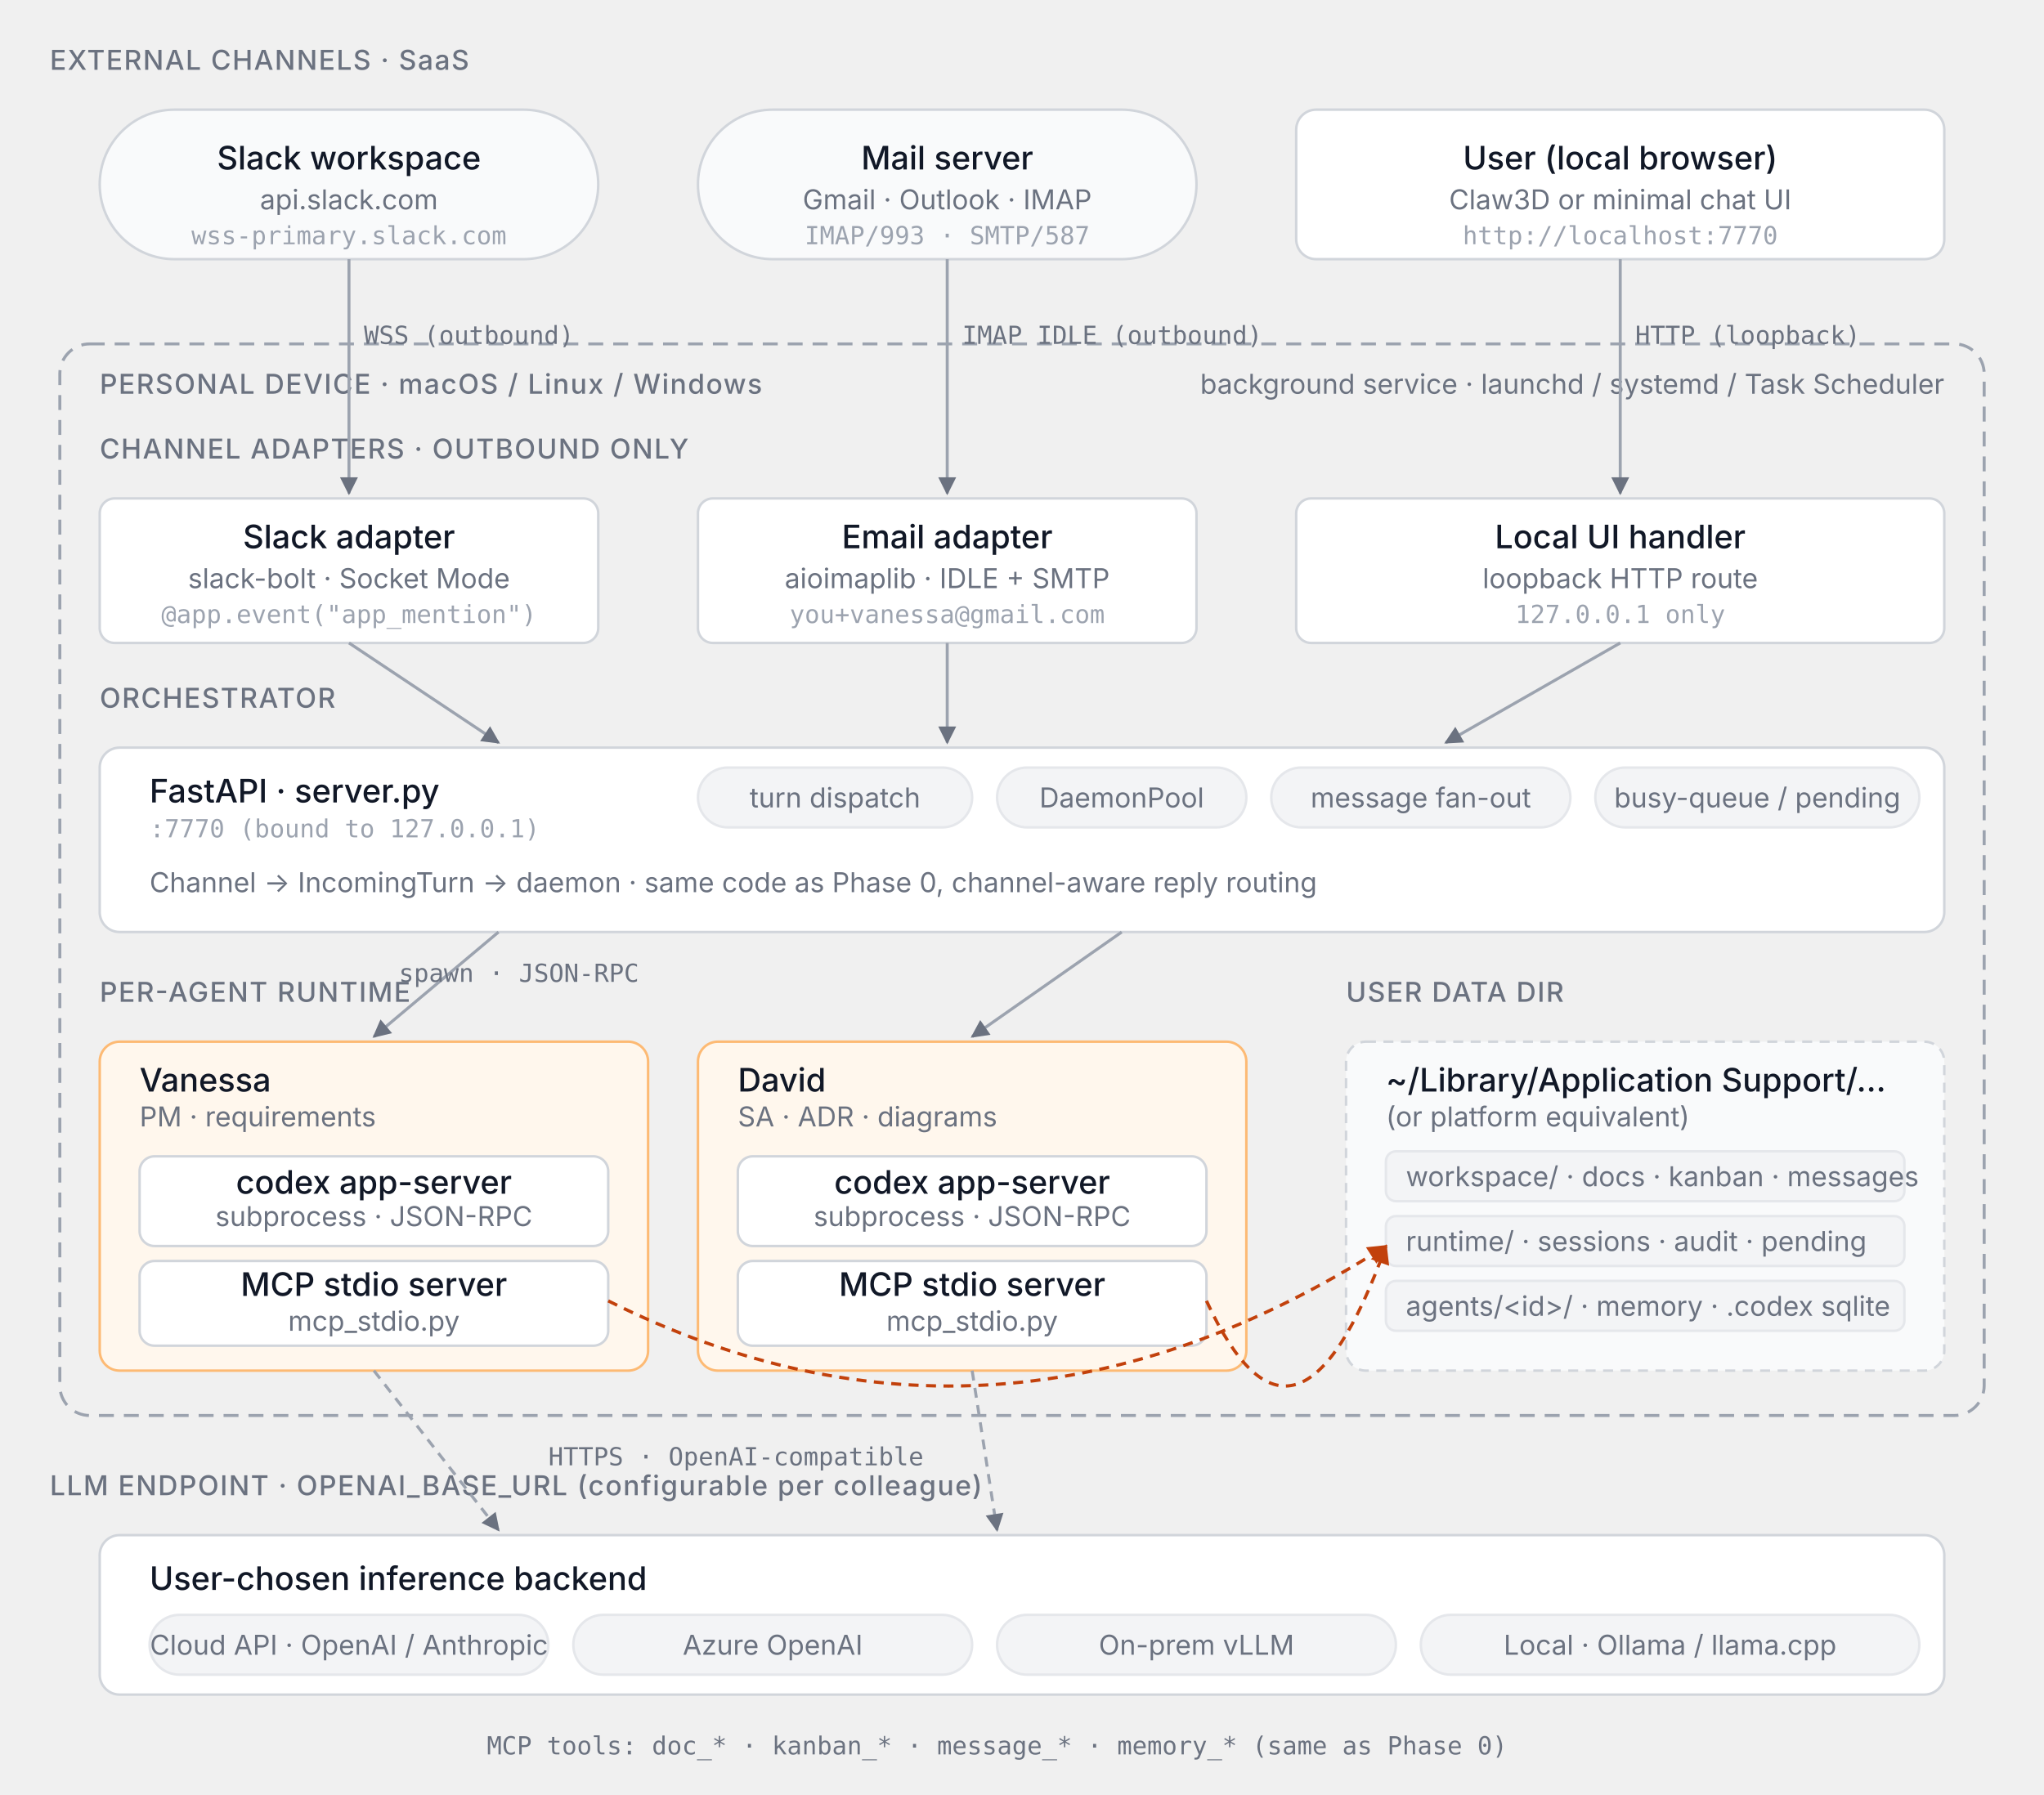
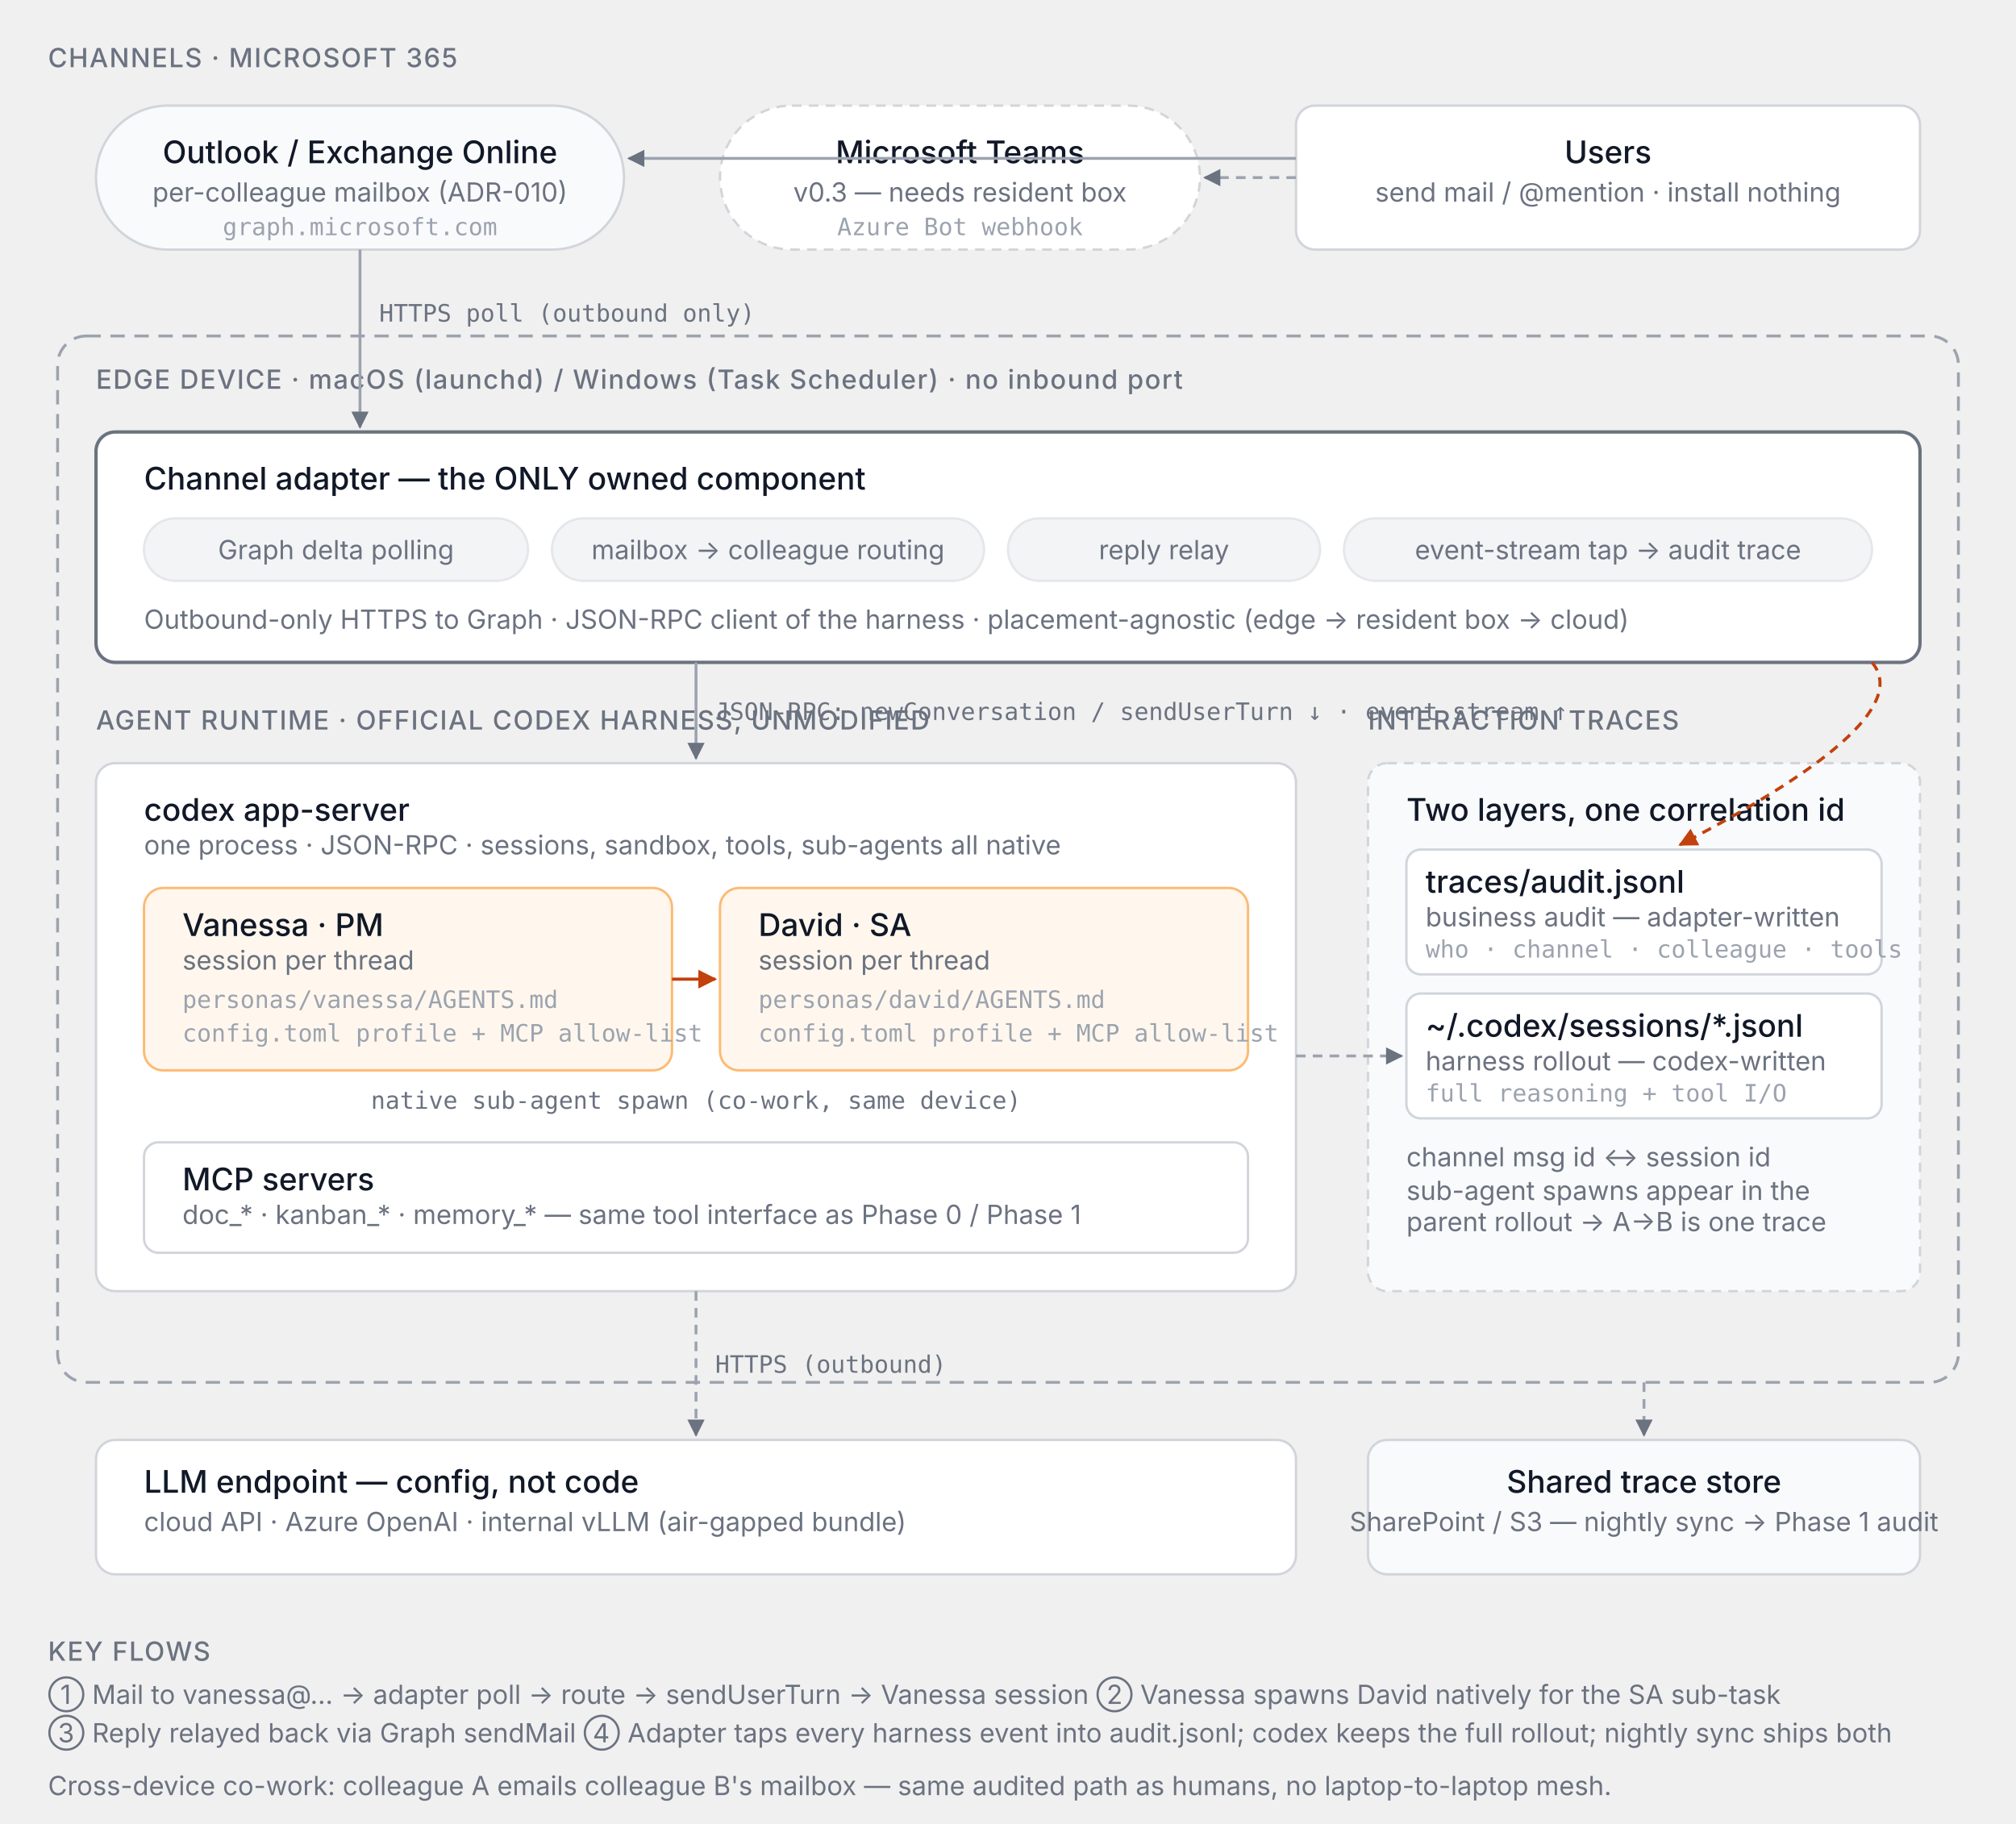
- <svg xmlns="http://www.w3.org/2000/svg" viewBox="0 0 820 720" role="img" font-family="ui-sans-serif, system-ui, -apple-system, sans-serif">
+ <svg xmlns="http://www.w3.org/2000/svg" viewBox="0 0 840 760" role="img" font-family="ui-sans-serif, system-ui, -apple-system, sans-serif">
  <defs>
    <marker id="arr" viewBox="0 0 10 10" refX="9" refY="5" markerWidth="6" markerHeight="6" orient="auto">
      <path d="M0,0 L10,5 L0,10 z" fill="#6b7280" />
    </marker>
    <marker id="arrAccent" viewBox="0 0 10 10" refX="9" refY="5" markerWidth="6" markerHeight="6" orient="auto">
      <path d="M0,0 L10,5 L0,10 z" fill="#c2410c" />
    </marker>
  </defs>
  <style>
    .label { font-size: 13px; font-weight: 500; fill: #111827; }
    .sub { font-size: 11px; fill: #6b7280; }
    .port { font-size: 10px; fill: #9ca3af; font-family: ui-monospace, monospace; }
    .tier { font-size: 11px; font-weight: 500; fill: #6b7280; letter-spacing: 0.5px; text-transform: uppercase; }
    .edge { stroke: #9ca3af; stroke-width: 1.2; fill: none; }
    .edgeAccent { stroke: #c2410c; stroke-width: 1.3; fill: none; }
    .edgeDash { stroke-dasharray: 4 3; }
    .box { fill: #ffffff; stroke: #d1d5db; stroke-width: 1; }
+     .boxFuture { fill: #ffffff; stroke: #d1d5db; stroke-width: 1; stroke-dasharray: 4 3; }
    .boxAgent { fill: #fff7ed; stroke: #fdba74; stroke-width: 1; }
+     .boxOwned { fill: #ffffff; stroke: #6b7280; stroke-width: 1.4; }
    .boxShared { fill: #f9fafb; stroke: #d1d5db; stroke-dasharray: 4 3; stroke-width: 1; }
    .boxDevice { fill: none; stroke: #9ca3af; stroke-width: 1.2; stroke-dasharray: 6 4; }
    .boxCloud { fill: #f9fafb; stroke: #d1d5db; stroke-width: 1; }
    .pill { fill: #f3f4f6; stroke: #e5e7eb; stroke-width: 1; }
    .edgeLabel { font-size: 10px; fill: #6b7280; font-family: ui-monospace, monospace; }
  </style>
-   <text x="20" y="28" class="tier">EXTERNAL CHANNELS · SaaS</text>
-   <rect x="40" y="44" width="200" height="60" rx="30" class="boxCloud" />
-   <text x="140" y="68" text-anchor="middle" class="label">Slack workspace</text>
-   <text x="140" y="84" text-anchor="middle" class="sub">api.slack.com</text>
-   <text x="140" y="98" text-anchor="middle" class="port">wss-primary.slack.com</text>
-   <rect x="280" y="44" width="200" height="60" rx="30" class="boxCloud" />
-   <text x="380" y="68" text-anchor="middle" class="label">Mail server</text>
-   <text x="380" y="84" text-anchor="middle" class="sub">Gmail · Outlook · IMAP</text>
-   <text x="380" y="98" text-anchor="middle" class="port">IMAP/993 · SMTP/587</text>
-   <rect x="520" y="44" width="260" height="60" rx="8" class="box" />
-   <text x="650" y="68" text-anchor="middle" class="label">User (local browser)</text>
-   <text x="650" y="84" text-anchor="middle" class="sub">Claw3D or minimal chat UI</text>
-   <text x="650" y="98" text-anchor="middle" class="port">http://localhost:7770</text>
-   <rect x="24" y="138" width="772" height="430" rx="12" class="boxDevice" />
-   <text x="40" y="158" class="tier">PERSONAL DEVICE · macOS / Linux / Windows</text>
-   <text x="780" y="158" text-anchor="end" class="sub">background service · launchd / systemd / Task Scheduler</text>
-   <text x="40" y="184" class="tier">CHANNEL ADAPTERS · OUTBOUND ONLY</text>
-   <rect x="40" y="200" width="200" height="58" rx="6" class="box" />
-   <text x="140" y="220" text-anchor="middle" class="label">Slack adapter</text>
-   <text x="140" y="236" text-anchor="middle" class="sub">slack-bolt · Socket Mode</text>
-   <text x="140" y="250" text-anchor="middle" class="port">@app.event("app_mention")</text>
-   <rect x="280" y="200" width="200" height="58" rx="6" class="box" />
-   <text x="380" y="220" text-anchor="middle" class="label">Email adapter</text>
-   <text x="380" y="236" text-anchor="middle" class="sub">aioimaplib · IDLE + SMTP</text>
-   <text x="380" y="250" text-anchor="middle" class="port">you+vanessa@gmail.com</text>
-   <rect x="520" y="200" width="260" height="58" rx="6" class="box" />
-   <text x="650" y="220" text-anchor="middle" class="label">Local UI handler</text>
-   <text x="650" y="236" text-anchor="middle" class="sub">loopback HTTP route</text>
-   <text x="650" y="250" text-anchor="middle" class="port">127.0.0.1 only</text>
-   <line x1="140" y1="104" x2="140" y2="198" class="edge" marker-end="url(#arr)" />
-   <text x="146" y="138" class="edgeLabel">WSS (outbound)</text>
-   <line x1="380" y1="104" x2="380" y2="198" class="edge" marker-end="url(#arr)" />
-   <text x="386" y="138" class="edgeLabel">IMAP IDLE (outbound)</text>
-   <line x1="650" y1="104" x2="650" y2="198" class="edge" marker-end="url(#arr)" />
-   <text x="656" y="138" class="edgeLabel">HTTP (loopback)</text>
-   <text x="40" y="284" class="tier">ORCHESTRATOR</text>
-   <rect x="40" y="300" width="740" height="74" rx="8" class="box" />
-   <text x="60" y="322" class="label">FastAPI · server.py</text>
-   <text x="60" y="336" class="port">:7770 (bound to 127.0.0.1)</text>
-   <rect x="280" y="308" width="110" height="24" rx="12" class="pill" />
-   <text x="335" y="324" text-anchor="middle" class="sub">turn dispatch</text>
-   <rect x="400" y="308" width="100" height="24" rx="12" class="pill" />
-   <text x="450" y="324" text-anchor="middle" class="sub">DaemonPool</text>
-   <rect x="510" y="308" width="120" height="24" rx="12" class="pill" />
-   <text x="570" y="324" text-anchor="middle" class="sub">message fan-out</text>
-   <rect x="640" y="308" width="130" height="24" rx="12" class="pill" />
-   <text x="705" y="324" text-anchor="middle" class="sub">busy-queue / pending</text>
-   <text x="60" y="358" class="sub">Channel → IncomingTurn → daemon · same code as Phase 0, channel-aware reply routing</text>
-   <line x1="140" y1="258" x2="200" y2="298" class="edge" marker-end="url(#arr)" />
-   <line x1="380" y1="258" x2="380" y2="298" class="edge" marker-end="url(#arr)" />
-   <line x1="650" y1="258" x2="580" y2="298" class="edge" marker-end="url(#arr)" />
-   <text x="40" y="402" class="tier">PER-AGENT RUNTIME</text>
-   <text x="540" y="402" class="tier">USER DATA DIR</text>
-   <rect x="40" y="418" width="220" height="132" rx="8" class="boxAgent" />
-   <text x="56" y="438" class="label">Vanessa</text>
-   <text x="56" y="452" class="sub">PM · requirements</text>
-   <rect x="56" y="464" width="188" height="36" rx="6" class="box" />
-   <text x="150" y="479" text-anchor="middle" class="label">codex app-server</text>
-   <text x="150" y="492" text-anchor="middle" class="sub">subprocess · JSON-RPC</text>
-   <rect x="56" y="506" width="188" height="34" rx="6" class="box" />
-   <text x="150" y="520" text-anchor="middle" class="label">MCP stdio server</text>
-   <text x="150" y="534" text-anchor="middle" class="sub">mcp_stdio.py</text>
-   <rect x="280" y="418" width="220" height="132" rx="8" class="boxAgent" />
-   <text x="296" y="438" class="label">David</text>
-   <text x="296" y="452" class="sub">SA · ADR · diagrams</text>
-   <rect x="296" y="464" width="188" height="36" rx="6" class="box" />
-   <text x="390" y="479" text-anchor="middle" class="label">codex app-server</text>
-   <text x="390" y="492" text-anchor="middle" class="sub">subprocess · JSON-RPC</text>
-   <rect x="296" y="506" width="188" height="34" rx="6" class="box" />
-   <text x="390" y="520" text-anchor="middle" class="label">MCP stdio server</text>
-   <text x="390" y="534" text-anchor="middle" class="sub">mcp_stdio.py</text>
-   <rect x="540" y="418" width="240" height="132" rx="8" class="boxShared" />
-   <text x="556" y="438" class="label">~/Library/Application Support/…</text>
-   <text x="556" y="452" class="sub">(or platform equivalent)</text>
-   <rect x="556" y="462" width="208" height="20" rx="4" class="pill" />
-   <text x="564" y="476" class="sub">workspace/  ·  docs · kanban · messages</text>
-   <rect x="556" y="488" width="208" height="20" rx="4" class="pill" />
-   <text x="564" y="502" class="sub">runtime/  ·  sessions · audit · pending</text>
-   <rect x="556" y="514" width="208" height="20" rx="4" class="pill" />
-   <text x="564" y="528" class="sub">agents/&lt;id&gt;/  ·  memory · .codex sqlite</text>
-   <line x1="200" y1="374" x2="150" y2="416" class="edge" marker-end="url(#arr)" />
-   <line x1="450" y1="374" x2="390" y2="416" class="edge" marker-end="url(#arr)" />
-   <text x="160" y="394" class="edgeLabel">spawn · JSON-RPC</text>
-   <path d="M 244 522 Q 400 600 556 500" class="edgeAccent edgeDash" fill="none" marker-end="url(#arrAccent)" />
-   <path d="M 484 522 Q 520 600 556 500" class="edgeAccent edgeDash" fill="none" marker-end="url(#arrAccent)" />
-   <text x="20" y="600" class="tier">LLM ENDPOINT · OPENAI_BASE_URL (configurable per colleague)</text>
-   <rect x="40" y="616" width="740" height="64" rx="8" class="box" />
-   <text x="60" y="638" class="label">User-chosen inference backend</text>
-   <rect x="60" y="648" width="160" height="24" rx="12" class="pill" />
-   <text x="140" y="664" text-anchor="middle" class="sub">Cloud API · OpenAI / Anthropic</text>
-   <rect x="230" y="648" width="160" height="24" rx="12" class="pill" />
-   <text x="310" y="664" text-anchor="middle" class="sub">Azure OpenAI</text>
-   <rect x="400" y="648" width="160" height="24" rx="12" class="pill" />
-   <text x="480" y="664" text-anchor="middle" class="sub">On-prem vLLM</text>
-   <rect x="570" y="648" width="200" height="24" rx="12" class="pill" />
-   <text x="670" y="664" text-anchor="middle" class="sub">Local · Ollama / llama.cpp</text>
-   <line x1="150" y1="550" x2="200" y2="614" class="edge edgeDash" marker-end="url(#arr)" />
-   <line x1="390" y1="550" x2="400" y2="614" class="edge edgeDash" marker-end="url(#arr)" />
-   <text x="220" y="588" class="edgeLabel">HTTPS · OpenAI-compatible</text>
-   <text x="400" y="704" text-anchor="middle" class="edgeLabel" fill="#c2410c">MCP tools: doc_* · kanban_* · message_* · memory_*  (same as Phase 0)</text>
+   <text x="20" y="28" class="tier">CHANNELS · MICROSOFT 365</text>
+   <rect x="40" y="44" width="220" height="60" rx="30" class="boxCloud" />
+   <text x="150" y="68" text-anchor="middle" class="label">Outlook / Exchange Online</text>
+   <text x="150" y="84" text-anchor="middle" class="sub">per-colleague mailbox (ADR-010)</text>
+   <text x="150" y="98" text-anchor="middle" class="port">graph.microsoft.com</text>
+   <rect x="300" y="44" width="200" height="60" rx="30" class="boxFuture" />
+   <text x="400" y="68" text-anchor="middle" class="label">Microsoft Teams</text>
+   <text x="400" y="84" text-anchor="middle" class="sub">v0.3 — needs resident box</text>
+   <text x="400" y="98" text-anchor="middle" class="port">Azure Bot webhook</text>
+   <rect x="540" y="44" width="260" height="60" rx="8" class="box" />
+   <text x="670" y="68" text-anchor="middle" class="label">Users</text>
+   <text x="670" y="84" text-anchor="middle" class="sub">send mail / @mention · install nothing</text>
+   <line x1="540" y1="74" x2="502" y2="74" class="edge edgeDash" marker-end="url(#arr)" />
+   <line x1="540" y1="66" x2="262" y2="66" class="edge" marker-end="url(#arr)" />
+   <rect x="24" y="140" width="792" height="436" rx="12" class="boxDevice" />
+   <text x="40" y="162" class="tier">EDGE DEVICE · macOS (launchd) / Windows (Task Scheduler) · no inbound port</text>
+   <rect x="40" y="180" width="760" height="96" rx="8" class="boxOwned" />
+   <text x="60" y="204" class="label">Channel adapter — the ONLY owned component</text>
+   <rect x="60" y="216" width="160" height="26" rx="13" class="pill" />
+   <text x="140" y="233" text-anchor="middle" class="sub">Graph delta polling</text>
+   <rect x="230" y="216" width="180" height="26" rx="13" class="pill" />
+   <text x="320" y="233" text-anchor="middle" class="sub">mailbox → colleague routing</text>
+   <rect x="420" y="216" width="130" height="26" rx="13" class="pill" />
+   <text x="485" y="233" text-anchor="middle" class="sub">reply relay</text>
+   <rect x="560" y="216" width="220" height="26" rx="13" class="pill" />
+   <text x="670" y="233" text-anchor="middle" class="sub">event-stream tap → audit trace</text>
+   <text x="60" y="262" class="sub">Outbound-only HTTPS to Graph · JSON-RPC client of the harness · placement-agnostic (edge → resident box → cloud)</text>
+   <line x1="150" y1="104" x2="150" y2="178" class="edge" marker-end="url(#arr)" />
+   <text x="158" y="134" class="edgeLabel">HTTPS poll (outbound only)</text>
+   <text x="40" y="304" class="tier">AGENT RUNTIME · OFFICIAL CODEX HARNESS, UNMODIFIED</text>
+   <rect x="40" y="318" width="500" height="220" rx="8" class="box" />
+   <text x="60" y="342" class="label">codex app-server</text>
+   <text x="60" y="356" class="sub">one process · JSON-RPC · sessions, sandbox, tools, sub-agents all native</text>
+   <rect x="60" y="370" width="220" height="76" rx="8" class="boxAgent" />
+   <text x="76" y="390" class="label">Vanessa · PM</text>
+   <text x="76" y="404" class="sub">session per thread</text>
+   <text x="76" y="420" class="port">personas/vanessa/AGENTS.md</text>
+   <text x="76" y="434" class="port">config.toml profile + MCP allow-list</text>
+   <rect x="300" y="370" width="220" height="76" rx="8" class="boxAgent" />
+   <text x="316" y="390" class="label">David · SA</text>
+   <text x="316" y="404" class="sub">session per thread</text>
+   <text x="316" y="420" class="port">personas/david/AGENTS.md</text>
+   <text x="316" y="434" class="port">config.toml profile + MCP allow-list</text>
+   <path d="M 280 408 L 298 408" class="edgeAccent" marker-end="url(#arrAccent)" />
+   <text x="290" y="462" text-anchor="middle" class="edgeLabel" fill="#c2410c">native sub-agent spawn (co-work, same device)</text>
+   <rect x="60" y="476" width="460" height="46" rx="6" class="box" />
+   <text x="76" y="496" class="label">MCP servers</text>
+   <text x="76" y="510" class="sub">doc_* · kanban_* · memory_* — same tool interface as Phase 0 / Phase 1</text>
+   <line x1="290" y1="276" x2="290" y2="316" class="edge" marker-end="url(#arr)" />
+   <text x="298" y="300" class="edgeLabel">JSON-RPC: newConversation / sendUserTurn ↓ · event stream ↑</text>
+   <text x="570" y="304" class="tier">INTERACTION TRACES</text>
+   <rect x="570" y="318" width="230" height="220" rx="8" class="boxShared" />
+   <text x="586" y="342" class="label">Two layers, one correlation id</text>
+   <rect x="586" y="354" width="198" height="52" rx="6" class="box" />
+   <text x="594" y="372" class="label" font-size="12">traces/audit.jsonl</text>
+   <text x="594" y="386" class="sub">business audit — adapter-written</text>
+   <text x="594" y="399" class="port">who · channel · colleague · tools</text>
+   <rect x="586" y="414" width="198" height="52" rx="6" class="box" />
+   <text x="594" y="432" class="label" font-size="12">~/.codex/sessions/*.jsonl</text>
+   <text x="594" y="446" class="sub">harness rollout — codex-written</text>
+   <text x="594" y="459" class="port">full reasoning + tool I/O</text>
+   <text x="586" y="486" class="sub">channel msg id ↔ session id</text>
+   <text x="586" y="500" class="sub">sub-agent spawns appear in the</text>
+   <text x="586" y="513" class="sub">parent rollout → A→B is one trace</text>
+   <path d="M 780 276 Q 800 300 700 352" class="edgeAccent edgeDash" fill="none" marker-end="url(#arrAccent)" />
+   <path d="M 540 440 L 584 440" class="edge edgeDash" marker-end="url(#arr)" />
+   <rect x="40" y="600" width="500" height="56 " rx="8" class="box" />
+   <text x="60" y="622" class="label">LLM endpoint — config, not code</text>
+   <text x="60" y="638" class="sub">cloud API · Azure OpenAI · internal vLLM (air-gapped bundle)</text>
+   <line x1="290" y1="538" x2="290" y2="598" class="edge edgeDash" marker-end="url(#arr)" />
+   <text x="298" y="572" class="edgeLabel">HTTPS (outbound)</text>
+   <rect x="570" y="600" width="230" height="56" rx="8" class="boxCloud" />
+   <text x="685" y="622" text-anchor="middle" class="label">Shared trace store</text>
+   <text x="685" y="638" text-anchor="middle" class="sub">SharePoint / S3 — nightly sync → Phase 1 audit</text>
+   <line x1="685" y1="576" x2="685" y2="598" class="edge edgeDash" marker-end="url(#arr)" />
+   <text x="20" y="692" class="tier">KEY FLOWS</text>
+   <text x="20" y="710" class="sub">① Mail to vanessa@… → adapter poll → route → sendUserTurn → Vanessa session ② Vanessa spawns David natively for the SA sub-task</text>
+   <text x="20" y="726" class="sub">③ Reply relayed back via Graph sendMail ④ Adapter taps every harness event into audit.jsonl; codex keeps the full rollout; nightly sync ships both</text>
+   <text x="20" y="748" class="sub">Cross-device co-work: colleague A emails colleague B's mailbox — same audited path as humans, no laptop-to-laptop mesh.</text>
</svg>
